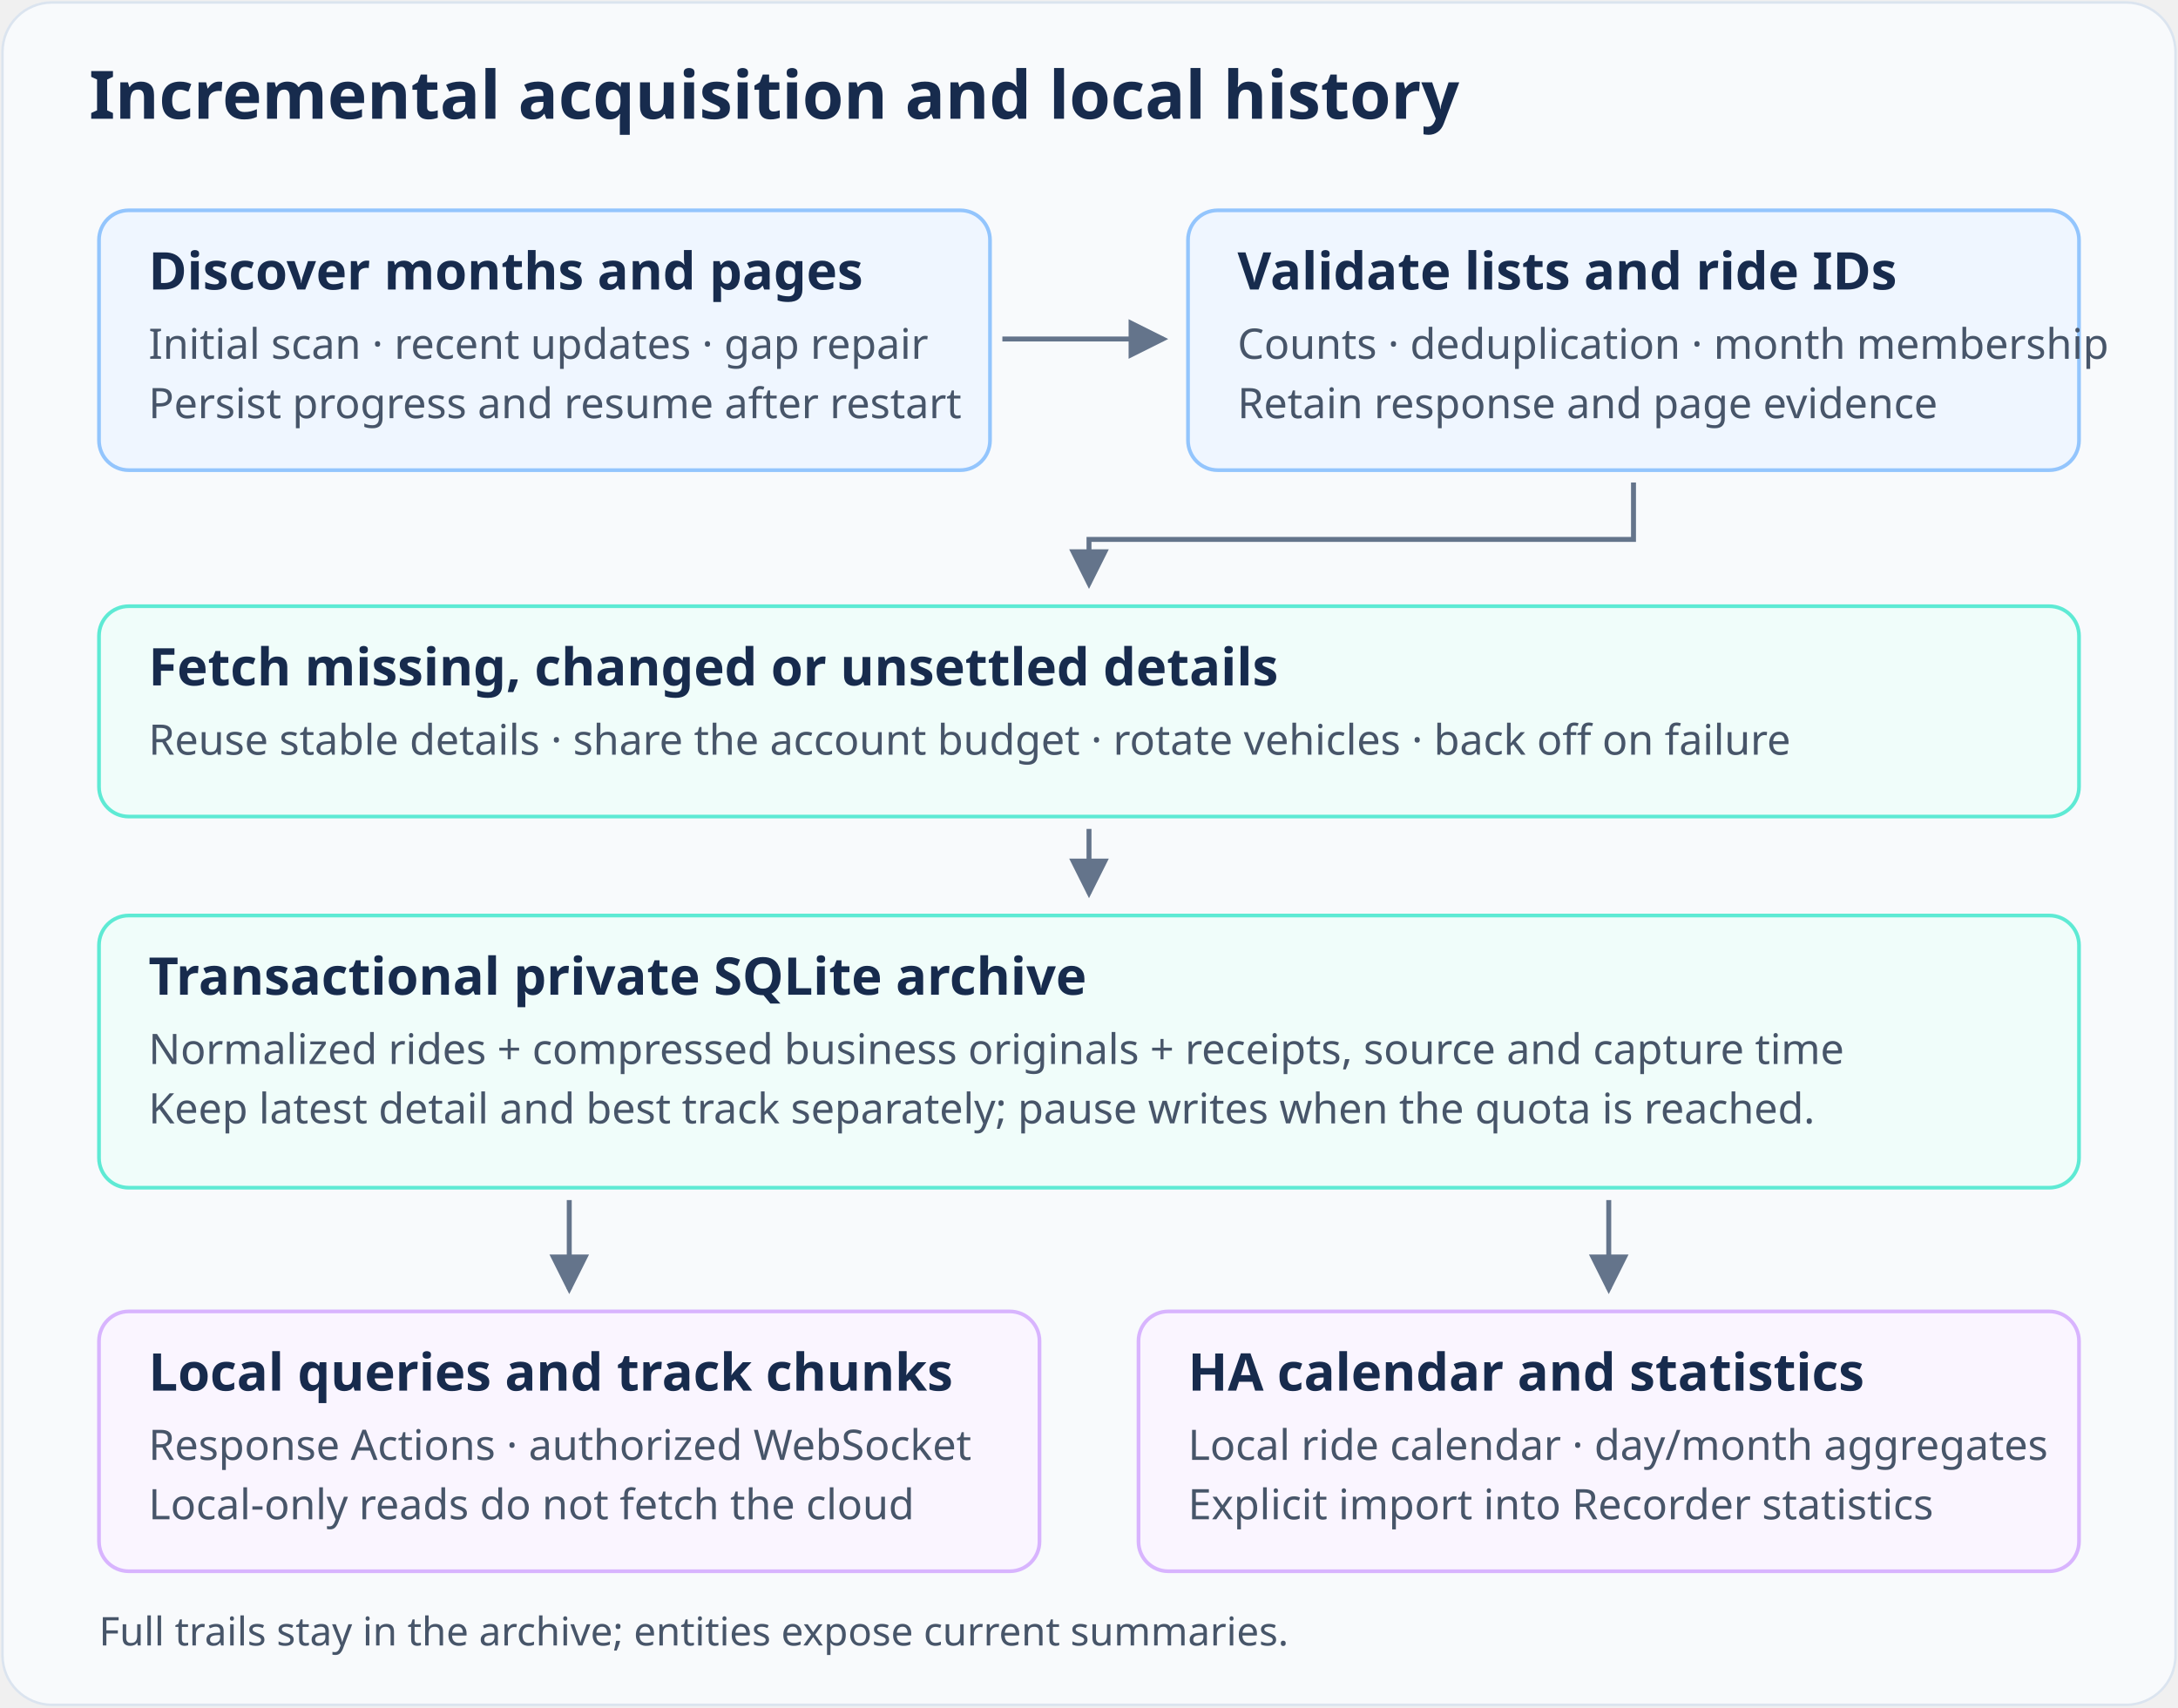
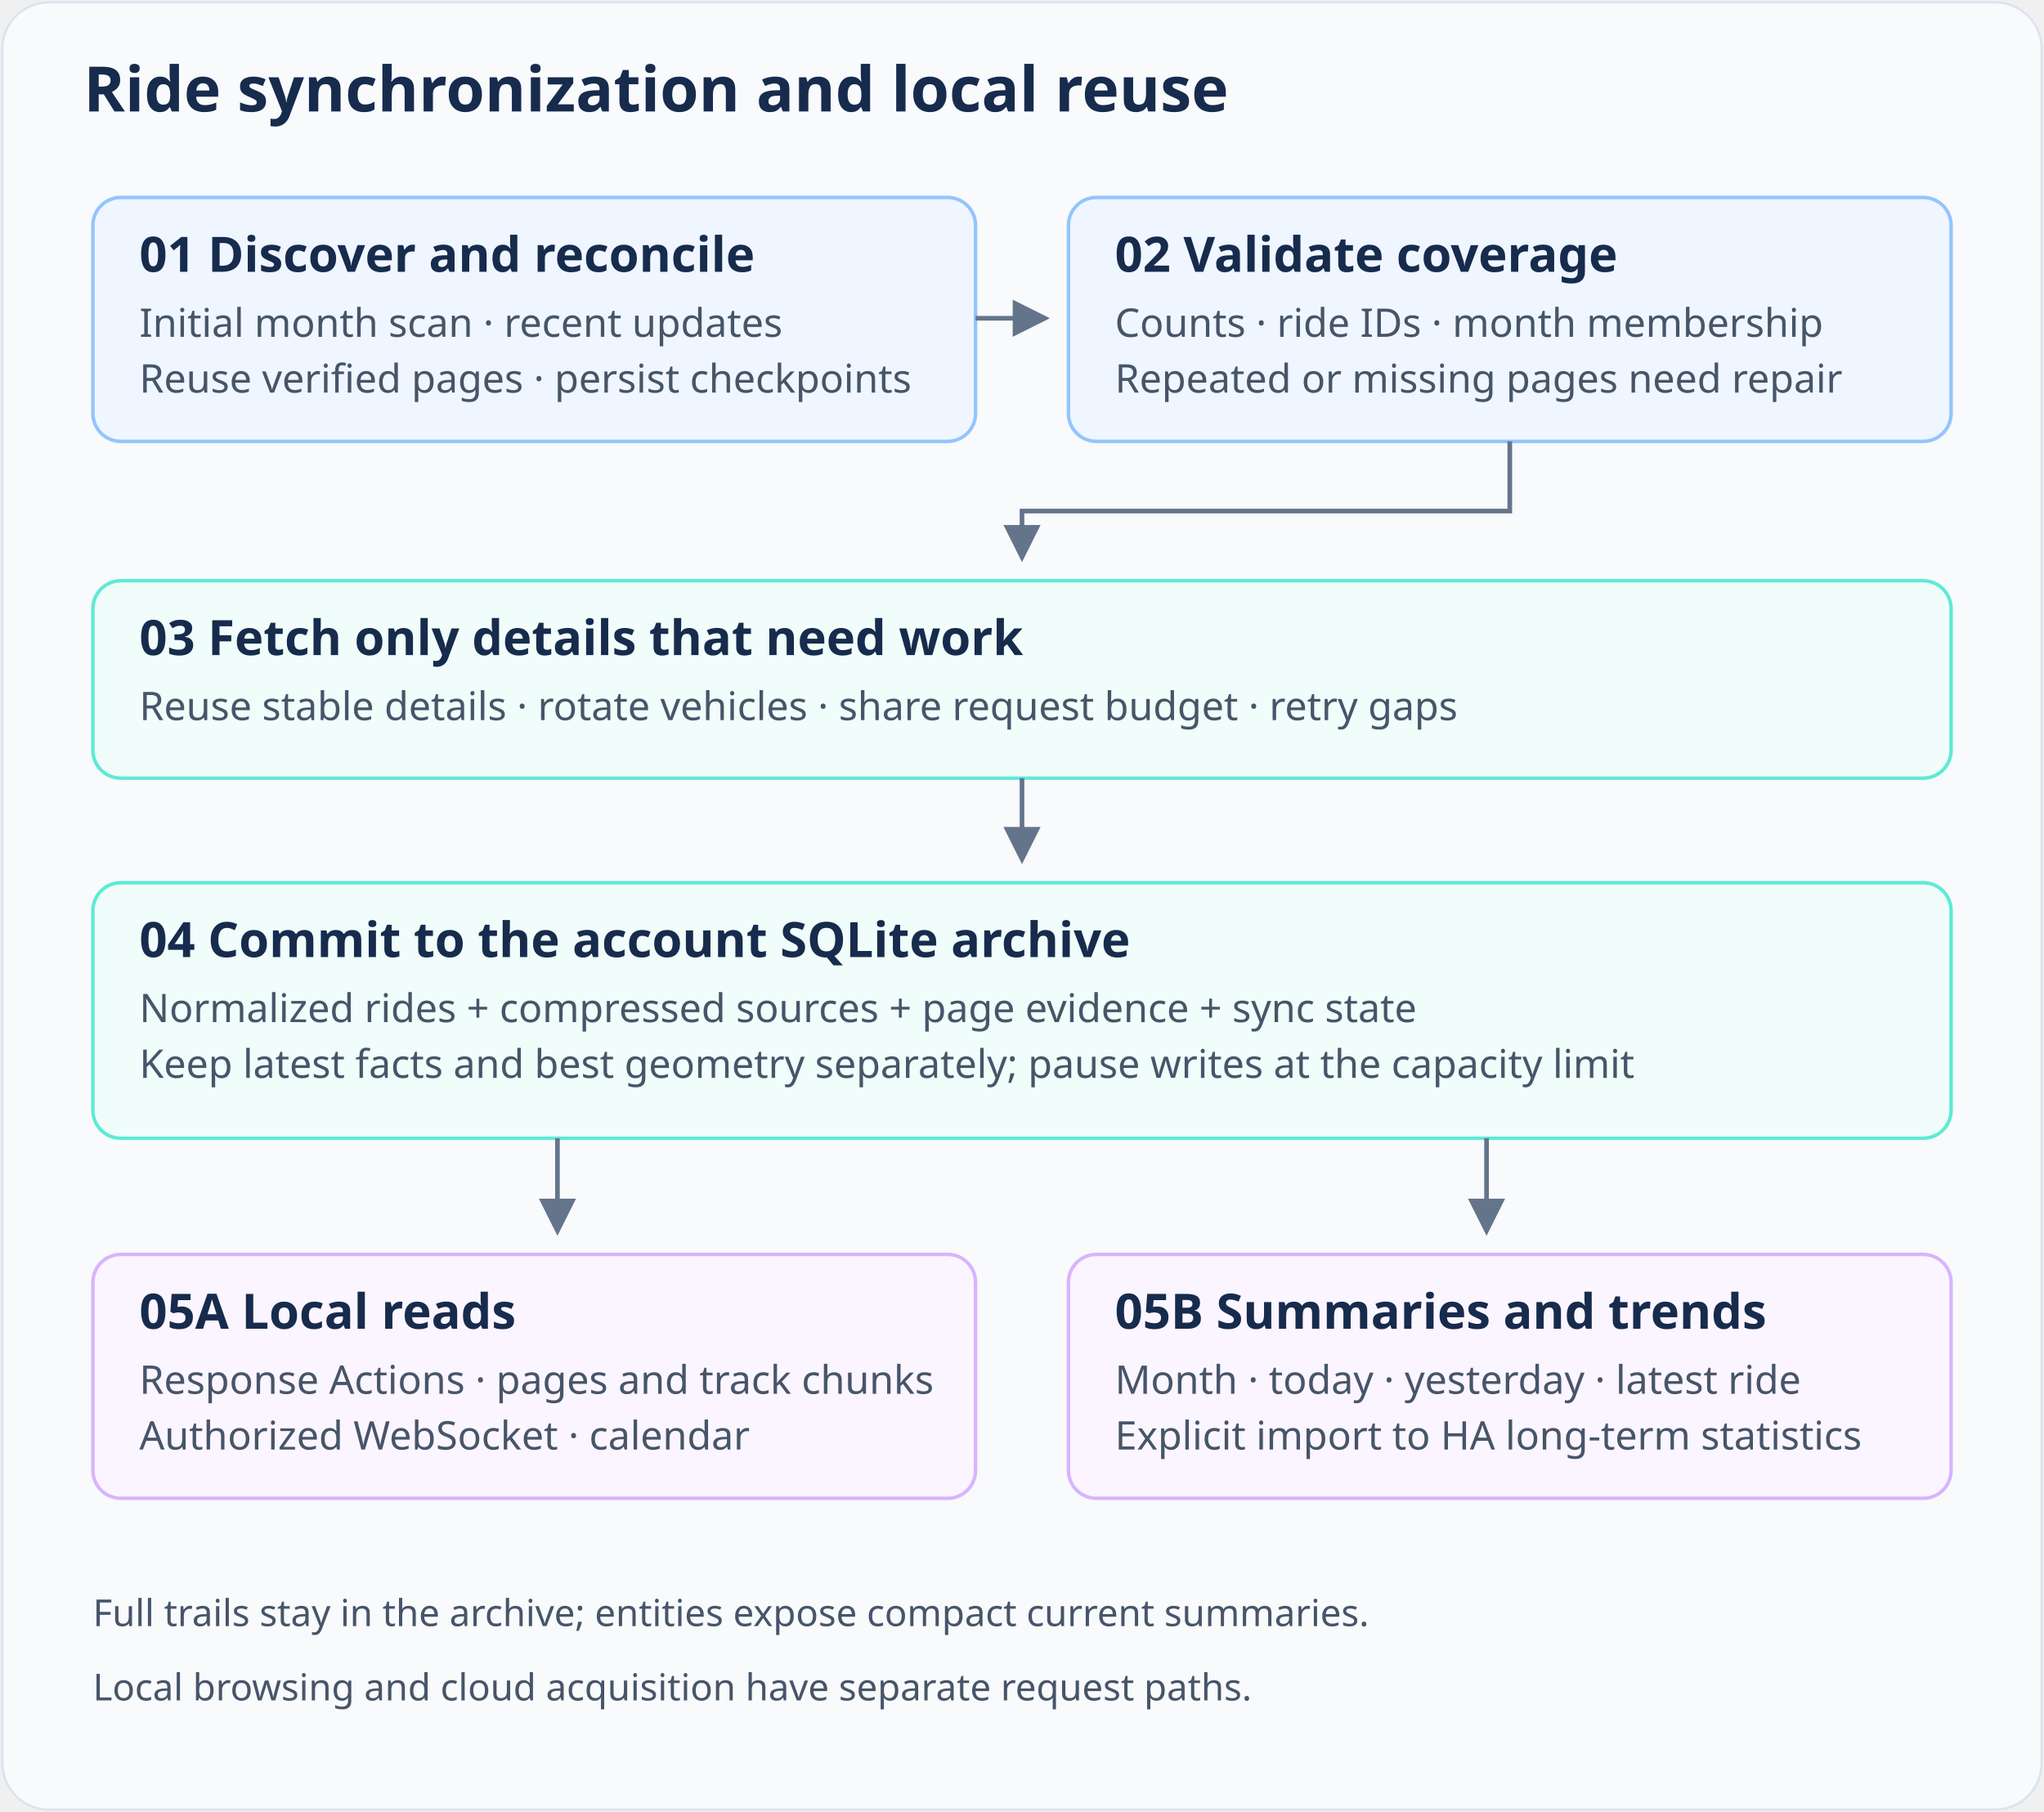
- <svg xmlns="http://www.w3.org/2000/svg" width="880" height="690" viewBox="0 0 880 690" role="img" aria-labelledby="title desc" xml:lang="en">
+ <svg xmlns="http://www.w3.org/2000/svg" width="880" height="780" viewBox="0 0 880 780" role="img" aria-labelledby="title desc" xml:lang="en">
  <defs>
    <marker id="arrow" markerWidth="8" markerHeight="8" refX="7" refY="4" orient="auto-start-reverse">
      <path d="M0 0 L8 4 L0 8 Z" fill="#64748b" />
    </marker>
  </defs>
  <style>
  text {font-family: -apple-system, BlinkMacSystemFont, 'Segoe UI', 'Noto Sans',
    'Noto Sans CJK SC', 'PingFang SC', 'Microsoft YaHei', sans-serif; fill: #172b4d}
  .title {font-size: 27px; font-weight: 700}
  .label {font-size: 21px; font-weight: 650}
  .body {font-size: 17px; fill: #475569}
  .foot {font-size: 16px; fill: #475569}
  .page {fill: #f8fafc; stroke: #dbe4ef}
  .card {fill: #fff; stroke: #cbd5e1; stroke-width: 1.5}
  .blue {fill: #eff6ff; stroke: #93c5fd}
  .green {fill: #f0fdfa; stroke: #5eead4}
  .purple {fill: #faf5ff; stroke: #d8b4fe}
  .line {fill: none; stroke: #64748b; stroke-width: 2; marker-end: url(#arrow)}
-   @media (prefers-color-scheme: dark) {
-     text {fill: #e2e8f0}
-     .body, .foot {fill: #cbd5e1}
-     .page {fill: #111827; stroke: #334155}
-     .card {fill: #1e293b; stroke: #475569}
-     .blue {fill: #172b49; stroke: #3b82f6}
-     .green {fill: #103b3b; stroke: #14b8a6}
-     .purple {fill: #322345; stroke: #a78bfa}
-   }
</style>
-   <rect class="page" x="1" y="1" width="878" height="688" rx="20" />
-   <text class="title" x="36" y="48">Incremental acquisition and local history</text>
-   <rect class="card blue" x="40" y="85" width="360" height="105" rx="12" />
-   <text class="label" x="60" y="117">Discover months and pages</text>
-   <text class="body" x="60" y="145">Initial scan · recent updates · gap repair</text>
-   <text class="body" x="60" y="169">Persist progress and resume after restart</text>
-   <rect class="card blue" x="480" y="85" width="360" height="105" rx="12" />
-   <text class="label" x="500" y="117">Validate lists and ride IDs</text>
-   <text class="body" x="500" y="145">Counts · deduplication · month membership</text>
-   <text class="body" x="500" y="169">Retain response and page evidence</text>
-   <path class="line" d="M 405 137 H 470" />
-   <path class="line" d="M 660 195 V 218 H 440 V 236" />
-   <rect class="card green" x="40" y="245" width="800" height="85" rx="12" />
-   <text class="label" x="60" y="277">Fetch missing, changed or unsettled details</text>
-   <text class="body" x="60" y="305">Reuse stable details · share the account budget · rotate vehicles · back off on failure</text>
-   <path class="line" d="M 440 335 V 361" />
-   <rect class="card green" x="40" y="370" width="800" height="110" rx="12" />
-   <text class="label" x="60" y="402">Transactional private SQLite archive</text>
-   <text class="body" x="60" y="430">Normalized rides + compressed business originals + receipts, source and capture time</text>
-   <text class="body" x="60" y="454">Keep latest detail and best track separately; pause writes when the quota is reached.</text>
-   <path class="line" d="M 230 485 V 521" />
-   <path class="line" d="M 650 485 V 521" />
-   <rect class="card purple" x="40" y="530" width="380" height="105" rx="12" />
-   <text class="label" x="60" y="562">Local queries and track chunks</text>
-   <text class="body" x="60" y="590">Response Actions · authorized WebSocket</text>
-   <text class="body" x="60" y="614">Local-only reads do not fetch the cloud</text>
-   <rect class="card purple" x="460" y="530" width="380" height="105" rx="12" />
-   <text class="label" x="480" y="562">HA calendar and statistics</text>
-   <text class="body" x="480" y="590">Local ride calendar · day/month aggregates</text>
-   <text class="body" x="480" y="614">Explicit import into Recorder statistics</text>
-   <text class="foot" x="40" y="665">Full trails stay in the archive; entities expose current summaries.</text>
+   <rect class="page" x="1" y="1" width="878" height="778" rx="20" />
+   <text class="title" x="36" y="48">Ride synchronization and local reuse</text>
+   <rect class="card blue" x="40" y="85" width="380" height="105" rx="12" />
+   <text class="label" x="60" y="117">01  Discover and reconcile</text>
+   <text class="body" x="60" y="145">Initial month scan · recent updates</text>
+   <text class="body" x="60" y="169">Reuse verified pages · persist checkpoints</text>
+   <rect class="card blue" x="460" y="85" width="380" height="105" rx="12" />
+   <text class="label" x="480" y="117">02  Validate coverage</text>
+   <text class="body" x="480" y="145">Counts · ride IDs · month membership</text>
+   <text class="body" x="480" y="169">Repeated or missing pages need repair</text>
+   <path class="line" d="M 420 137 H 450" />
+   <path class="line" d="M 650 190 V 220 H 440 V 240" />
+   <rect class="card green" x="40" y="250" width="800" height="85" rx="12" />
+   <text class="label" x="60" y="282">03  Fetch only details that need work</text>
+   <text class="body" x="60" y="310">Reuse stable details · rotate vehicles · share request budget · retry gaps</text>
+   <path class="line" d="M 440 335 V 370" />
+   <rect class="card green" x="40" y="380" width="800" height="110" rx="12" />
+   <text class="label" x="60" y="412">04  Commit to the account SQLite archive</text>
+   <text class="body" x="60" y="440">Normalized rides + compressed sources + page evidence + sync state</text>
+   <text class="body" x="60" y="464">Keep latest facts and best geometry separately; pause writes at the capacity limit</text>
+   <path class="line" d="M 240 490 V 530" />
+   <path class="line" d="M 640 490 V 530" />
+   <rect class="card purple" x="40" y="540" width="380" height="105" rx="12" />
+   <text class="label" x="60" y="572">05A  Local reads</text>
+   <text class="body" x="60" y="600">Response Actions · pages and track chunks</text>
+   <text class="body" x="60" y="624">Authorized WebSocket · calendar</text>
+   <rect class="card purple" x="460" y="540" width="380" height="105" rx="12" />
+   <text class="label" x="480" y="572">05B  Summaries and trends</text>
+   <text class="body" x="480" y="600">Month · today · yesterday · latest ride</text>
+   <text class="body" x="480" y="624">Explicit import to HA long-term statistics</text>
+   <text class="foot" x="40" y="700">Full trails stay in the archive; entities expose compact current summaries.</text>
+   <text class="foot" x="40" y="732">Local browsing and cloud acquisition have separate request paths.</text>
</svg>
